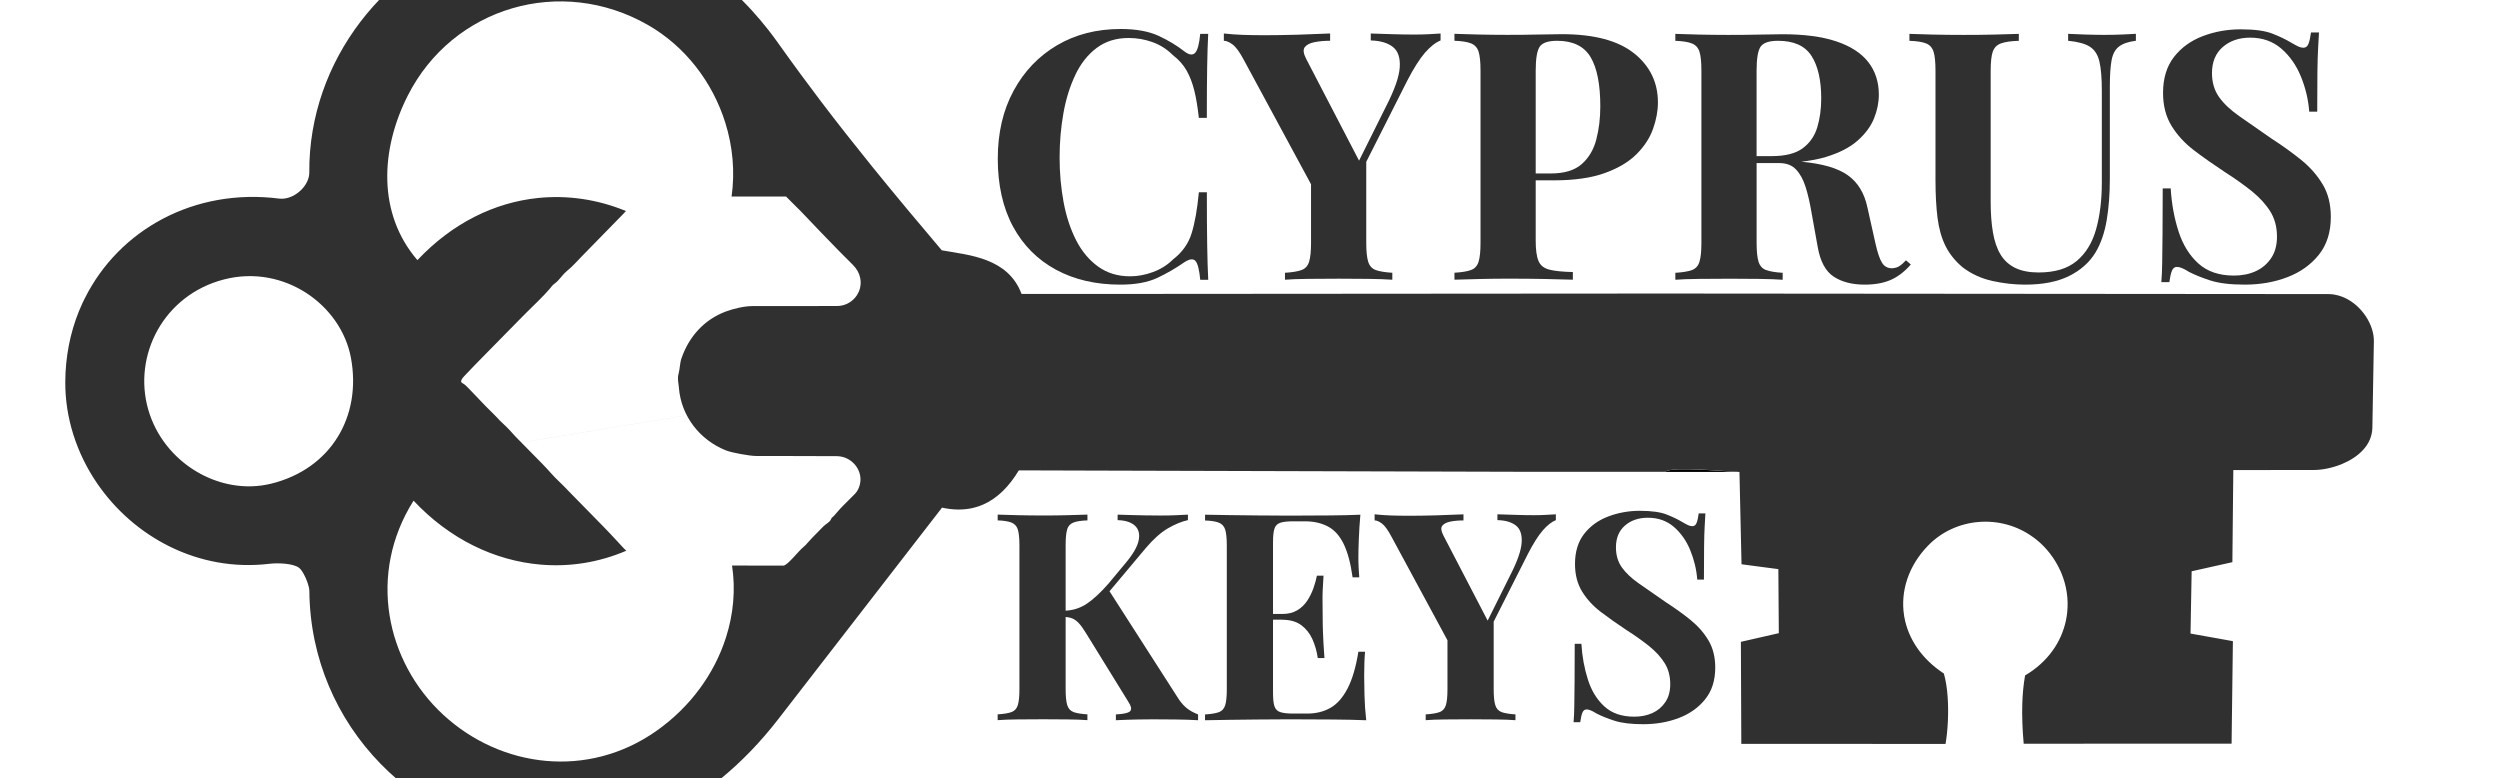
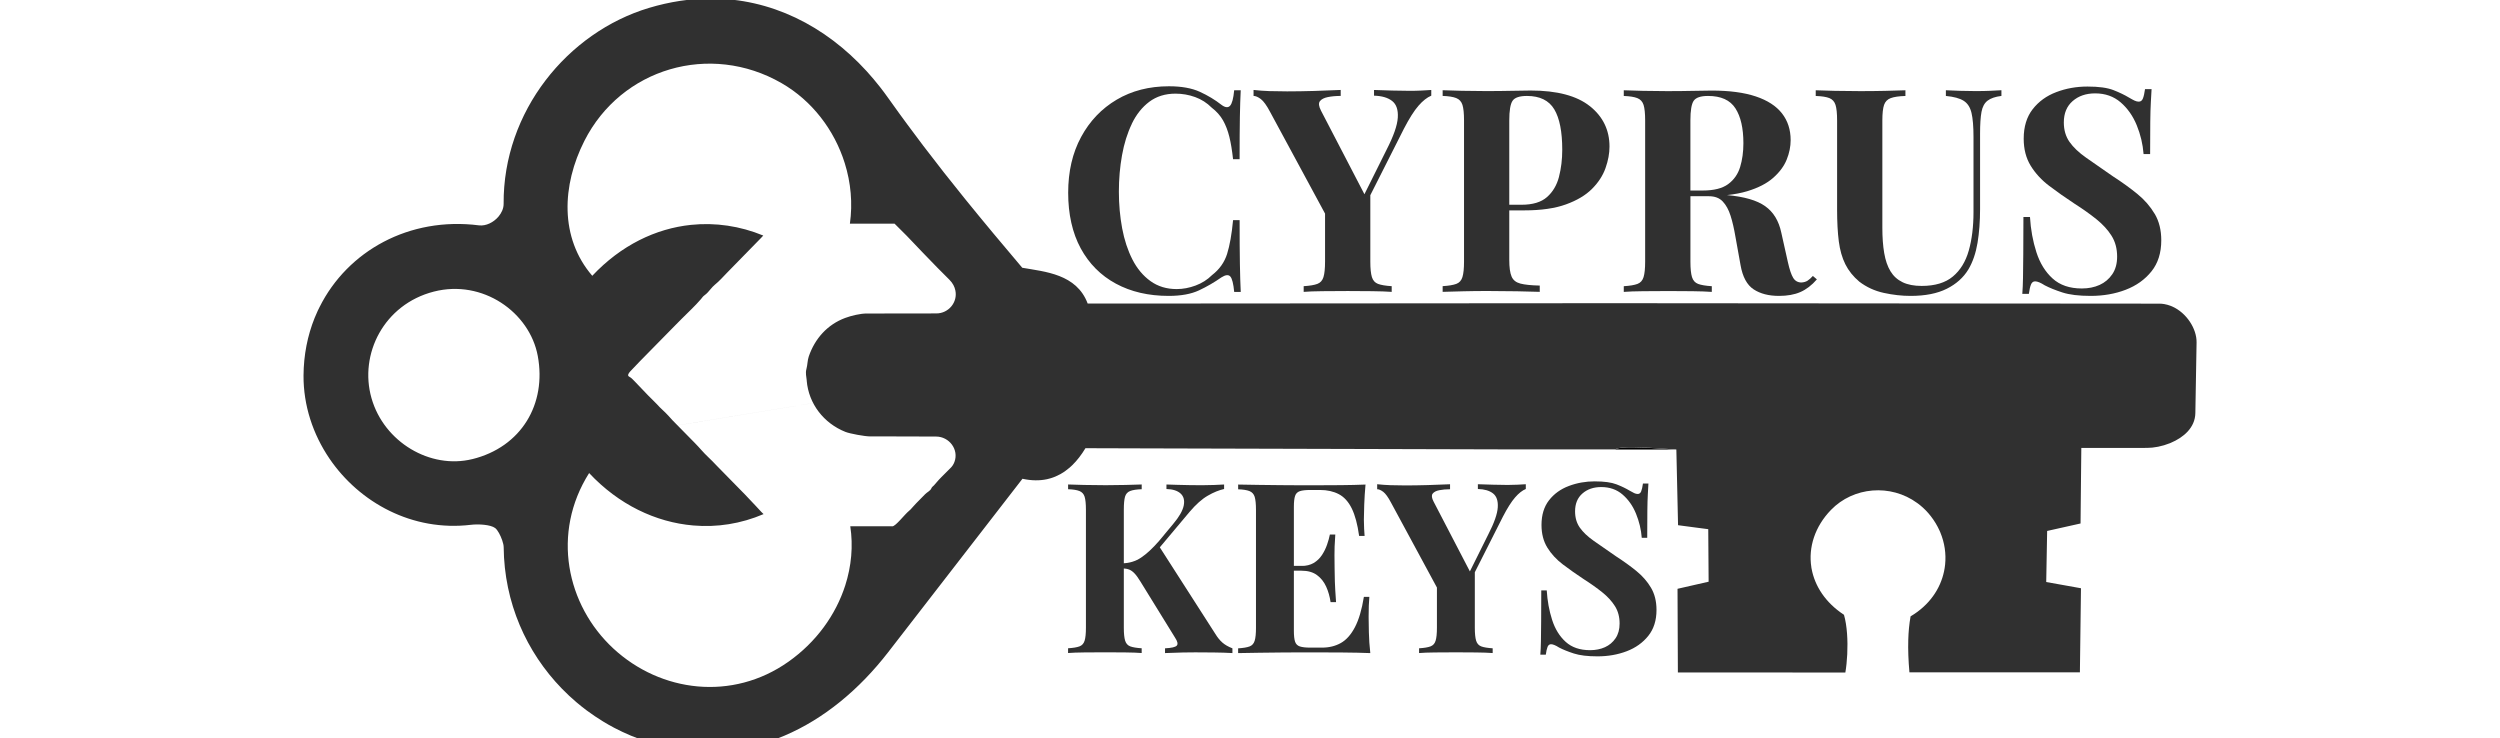
- <svg xmlns="http://www.w3.org/2000/svg" id="katman_1" data-name="katman 1" viewBox="100 375 820 255">
+ <svg xmlns="http://www.w3.org/2000/svg" id="katman_1" data-name="katman 1" viewBox="0 350 1000 295">
  <defs>
    <style>
      .cls-1 {
        fill: none;
      }

      .cls-2 {
        fill: #303030;
      }
    </style>
  </defs>
  <g>
    <path class="cls-2" d="M452.71,399.54c1.78-3.72,4.12-6.66,7.01-8.83,2.89-2.16,6.38-3.25,10.48-3.25,2.73,0,5.35.46,7.86,1.37,2.51.91,4.71,2.32,6.61,4.22,1.97,1.52,3.49,3.23,4.56,5.13,1.06,1.9,1.9,4.08,2.51,6.55.61,2.47,1.1,5.45,1.48,8.94h2.62c0-6.99.04-12.59.11-16.8.07-4.22.19-7.8.34-10.77h-2.62c-.3,3.27-.85,5.34-1.65,6.21-.8.87-1.96.74-3.47-.4-2.51-1.97-5.37-3.7-8.6-5.18-3.23-1.48-7.35-2.22-12.36-2.22-7.9,0-14.87,1.79-20.9,5.35-6.04,3.57-10.79,8.54-14.24,14.92-3.46,6.38-5.18,13.82-5.18,22.33s1.67,16.06,5.01,22.22c3.34,6.15,8.03,10.86,14.07,14.13,6.04,3.27,13.08,4.9,21.13,4.9,4.94,0,8.98-.74,12.13-2.22,3.15-1.48,6.13-3.21,8.94-5.18,1.67-1.06,2.87-1.18,3.59-.34.72.84,1.23,2.89,1.54,6.15h2.62c-.15-3.04-.27-6.78-.34-11.22-.08-4.44-.11-10.27-.11-17.49h-2.62c-.53,5.62-1.33,10.12-2.39,13.5-1.06,3.38-3.08,6.21-6.04,8.49-1.82,1.82-4.01,3.21-6.55,4.16-2.55.95-5.07,1.42-7.58,1.42-4.03,0-7.52-1.06-10.48-3.19-2.96-2.13-5.37-5.01-7.23-8.66-1.86-3.65-3.23-7.8-4.1-12.47-.87-4.67-1.31-9.55-1.31-14.64s.42-9.85,1.25-14.53c.83-4.67,2.14-8.87,3.93-12.59Z" />
    <path class="cls-2" d="M563.85,386.33c-2.36,0-4.67-.04-6.95-.11-2.28-.07-4.71-.15-7.29-.23v2.28c3.11.08,5.53.78,7.23,2.11,1.71,1.33,2.47,3.55,2.28,6.66-.19,3.12-1.69,7.4-4.5,12.87l-8.85,17.78-17.35-33.39c-.91-1.75-1.06-3.02-.46-3.82.61-.8,1.67-1.35,3.19-1.65,1.52-.3,3.23-.46,5.13-.46v-2.39c-3.19.15-6.72.28-10.6.4-3.87.11-7.48.17-10.82.17-2.58,0-4.96-.04-7.12-.11-2.16-.07-4.27-.23-6.32-.46v2.39c.83,0,1.8.42,2.91,1.25,1.1.84,2.34,2.55,3.7,5.13l21.99,40.69v19.24c0,2.73-.21,4.78-.63,6.15-.42,1.37-1.24,2.28-2.45,2.73-1.22.46-3.04.76-5.47.91v2.28c1.82-.15,4.33-.25,7.52-.28,3.19-.04,6.57-.06,10.14-.06,3.19,0,6.4.02,9.63.06,3.23.04,5.87.13,7.92.28v-2.28c-2.43-.15-4.25-.46-5.47-.91-1.22-.46-2.03-1.37-2.45-2.73-.42-1.37-.63-3.42-.63-6.15v-26.6l13.44-26.6c2.13-4.1,4.06-7.16,5.81-9.17,1.75-2.01,3.46-3.36,5.13-4.04v-2.28c-1.14.08-2.45.15-3.93.23-1.48.08-3.06.11-4.73.11Z" />
    <path class="cls-2" d="M635.96,392.48c-5.24-4.18-13.14-6.27-23.7-6.27-1.44,0-3.87.04-7.29.11-3.42.08-6.95.11-10.59.11-3.19,0-6.4-.04-9.63-.11-3.23-.07-5.79-.15-7.69-.23v2.28c2.35.08,4.16.36,5.41.85,1.25.49,2.09,1.41,2.51,2.73.42,1.33.63,3.4.63,6.21v56.51c0,2.73-.21,4.78-.63,6.15-.42,1.37-1.24,2.28-2.45,2.73-1.22.46-3.04.76-5.47.91v2.28c2.51-.07,5.31-.15,8.43-.23,3.11-.08,6.3-.11,9.57-.11,4.1,0,8.01.04,11.73.11,3.72.08,6.76.15,9.11.23v-2.51c-3.42-.08-6-.34-7.75-.8-1.75-.46-2.93-1.4-3.53-2.85-.61-1.44-.91-3.65-.91-6.61v-19.82h6.04c6.68,0,12.23-.8,16.63-2.39,4.4-1.59,7.88-3.66,10.42-6.21,2.54-2.54,4.35-5.32,5.41-8.32,1.06-3,1.59-5.87,1.59-8.6,0-6.61-2.62-12-7.86-16.18ZM623.6,420.73c-.87,3.34-2.47,6.04-4.79,8.09-2.32,2.05-5.72,3.08-10.2,3.08h-4.9v-33.72c0-3.95.44-6.57,1.31-7.86.87-1.29,2.79-1.94,5.75-1.94,5.16,0,8.81,1.79,10.94,5.35,2.13,3.57,3.19,8.96,3.19,16.18,0,3.87-.44,7.48-1.31,10.82Z" />
    <path class="cls-2" d="M723.05,462.26c-.65.42-1.46.67-2.45.74-1.44,0-2.55-.61-3.3-1.82-.76-1.21-1.48-3.34-2.16-6.38l-2.62-11.73c-.99-4.71-3.13-8.24-6.44-10.59-3.29-2.35-8.39-3.82-15.27-4.44,2.99-.33,5.69-.84,8.03-1.54,4.4-1.33,7.88-3.11,10.42-5.35,2.54-2.24,4.35-4.67,5.41-7.29,1.06-2.62,1.59-5.22,1.59-7.8,0-4.18-1.16-7.75-3.47-10.71-2.32-2.96-5.81-5.22-10.48-6.78-4.67-1.56-10.54-2.34-17.6-2.34-1.44,0-3.87.04-7.29.11-3.42.08-6.95.11-10.59.11-3.19,0-6.4-.04-9.63-.11-3.23-.07-5.79-.15-7.69-.23v2.28c2.35.08,4.16.36,5.41.85,1.25.49,2.09,1.41,2.51,2.73.42,1.33.63,3.4.63,6.21v56.51c0,2.73-.21,4.78-.63,6.15-.42,1.37-1.24,2.28-2.45,2.73-1.22.46-3.04.76-5.47.91v2.28c1.9-.15,4.46-.25,7.69-.28,3.23-.04,6.67-.06,10.31-.06,3.19,0,6.34.02,9.46.06,3.11.04,5.7.13,7.75.28v-2.28c-2.43-.15-4.25-.46-5.47-.91-1.21-.46-2.03-1.37-2.45-2.73-.42-1.37-.63-3.42-.63-6.15v-26.2h7.41c2.35,0,4.2.7,5.52,2.11,1.33,1.41,2.37,3.3,3.13,5.7.76,2.39,1.4,5.18,1.94,8.37l2.05,11.39c.83,4.71,2.58,7.94,5.24,9.68,2.66,1.75,6.04,2.62,10.14,2.62,3.34,0,6.19-.51,8.54-1.54,2.35-1.02,4.56-2.71,6.61-5.07l-1.6-1.37c-.76.84-1.46,1.46-2.11,1.88ZM677.48,390.32c.87-1.29,2.79-1.94,5.75-1.94,5.16,0,8.81,1.65,10.94,4.96,2.13,3.3,3.19,7.96,3.19,13.96,0,3.49-.44,6.66-1.31,9.51-.87,2.85-2.47,5.13-4.79,6.84-2.32,1.71-5.72,2.56-10.2,2.56h-4.9v-28.03c0-3.95.44-6.57,1.31-7.86Z" />
    <path class="cls-2" d="M790.66,386.44c-2.05,0-4.25-.04-6.61-.11-2.36-.07-4.25-.15-5.7-.23v2.28c3.19.3,5.56.95,7.12,1.94,1.56.99,2.6,2.6,3.13,4.84.53,2.24.8,5.45.8,9.63v30.08c0,5.77-.63,10.88-1.88,15.32-1.25,4.44-3.38,7.92-6.38,10.42-3,2.51-7.16,3.76-12.48,3.76-3.04,0-5.58-.49-7.63-1.48-2.05-.99-3.66-2.45-4.84-4.39-1.18-1.94-2.01-4.37-2.51-7.29-.5-2.92-.74-6.28-.74-10.08v-42.95c0-2.81.23-4.88.68-6.21.46-1.33,1.35-2.24,2.68-2.73,1.33-.49,3.28-.78,5.87-.85v-2.28c-2.13.08-4.8.15-8.03.23-3.23.08-6.59.11-10.08.11s-6.86-.04-10.08-.11c-3.23-.07-5.79-.15-7.69-.23v2.28c2.43.08,4.25.36,5.47.85,1.21.49,2.03,1.41,2.45,2.73.42,1.33.63,3.4.63,6.21v35.77c0,4.86.23,9.06.68,12.59.46,3.53,1.33,6.59,2.62,9.17,1.29,2.58,3.15,4.9,5.58,6.95,2.89,2.2,6.15,3.7,9.8,4.5,3.65.8,7.21,1.2,10.71,1.2,5.85,0,10.67-.95,14.47-2.85,3.8-1.9,6.68-4.48,8.66-7.75,1.75-2.96,2.96-6.49,3.65-10.6.68-4.1,1.02-8.62,1.02-13.56v-30.19c0-3.72.19-6.61.57-8.66.38-2.05,1.2-3.55,2.45-4.5,1.25-.95,3.09-1.58,5.52-1.88v-2.28c-1.22.08-2.72.15-4.5.23-1.79.08-3.59.11-5.41.11Z" />
    <path class="cls-2" d="M861.87,435.54c-1.75-2.96-4.06-5.62-6.95-7.98-2.89-2.35-6.15-4.71-9.8-7.06-4.18-2.89-7.73-5.35-10.65-7.41-2.92-2.05-5.15-4.16-6.66-6.32-1.52-2.16-2.28-4.77-2.28-7.8,0-3.65,1.18-6.49,3.53-8.54,2.35-2.05,5.35-3.08,9-3.08,4.03,0,7.42,1.2,10.2,3.59,2.77,2.39,4.92,5.45,6.44,9.17,1.52,3.72,2.43,7.56,2.73,11.51h2.62c0-5.32.02-9.61.06-12.87.04-3.26.11-5.9.23-7.92.11-2.01.21-3.74.29-5.18h-2.62c-.23,1.67-.51,2.92-.85,3.76-.34.84-.89,1.25-1.65,1.25-.53,0-1.08-.13-1.65-.4-.57-.27-1.31-.66-2.22-1.2-1.75-1.06-3.84-2.07-6.27-3.02-2.43-.95-5.89-1.42-10.37-1.42s-8.56.74-12.47,2.22c-3.91,1.48-7.06,3.76-9.46,6.84-2.39,3.08-3.59,7.01-3.59,11.79,0,4.18.93,7.79,2.79,10.82,1.86,3.04,4.35,5.74,7.46,8.09,3.11,2.36,6.46,4.71,10.03,7.06,3.34,2.13,6.28,4.22,8.83,6.27,2.54,2.05,4.56,4.25,6.04,6.61,1.48,2.36,2.22,5.13,2.22,8.32,0,2.81-.65,5.17-1.94,7.06-1.29,1.9-2.98,3.32-5.07,4.27-2.09.95-4.46,1.42-7.12,1.42-4.86,0-8.75-1.33-11.68-3.99-2.93-2.66-5.09-6.17-6.49-10.54-1.41-4.37-2.26-9.06-2.56-14.07h-2.62c0,6-.02,10.96-.06,14.87-.04,3.91-.08,7.08-.11,9.51-.04,2.43-.13,4.56-.28,6.38h2.62c.23-1.67.51-2.92.86-3.76.34-.83.89-1.25,1.65-1.25.91,0,2.2.53,3.87,1.6,1.9.99,4.25,1.94,7.06,2.85,2.81.91,6.57,1.37,11.28,1.37,5.09,0,9.76-.82,14.01-2.45,4.25-1.63,7.69-4.08,10.31-7.35,2.62-3.26,3.93-7.41,3.93-12.42,0-4.1-.87-7.63-2.62-10.59Z" />
  </g>
  <g>
    <path class="cls-2" d="M456.68,543.79v1.9c-2.03.06-3.57.3-4.62.71-1.05.41-1.73,1.18-2.05,2.29-.32,1.11-.48,2.84-.48,5.19v47.24c0,2.29.17,4,.52,5.14.35,1.14,1.03,1.9,2.05,2.29,1.01.38,2.54.63,4.57.76v1.9c-1.71-.13-3.87-.21-6.48-.24-2.6-.03-5.24-.05-7.91-.05-3.05,0-5.92.02-8.62.05-2.7.03-4.84.11-6.43.24v-1.9c2.03-.13,3.56-.38,4.57-.76,1.01-.38,1.7-1.14,2.05-2.29.35-1.14.52-2.86.52-5.14v-47.24c0-2.35-.18-4.08-.52-5.19-.35-1.11-1.05-1.87-2.09-2.29-1.05-.41-2.56-.65-4.52-.71v-1.9c1.59.06,3.73.13,6.43.19,2.7.06,5.57.1,8.62.1,2.67,0,5.3-.03,7.91-.1,2.6-.06,4.76-.13,6.48-.19ZM489.64,543.79v1.81c-2.03.45-4.21,1.33-6.52,2.67-2.32,1.33-4.75,3.49-7.29,6.48l-17.91,21.34,5.52-7.91,22.67,35.34c.89,1.46,1.84,2.64,2.86,3.52,1.02.89,2.35,1.65,4,2.29v1.9c-2.22-.13-4.7-.21-7.43-.24-2.73-.03-5.21-.05-7.43-.05-1.33,0-2.95.02-4.86.05-1.91.03-4.32.11-7.24.24v-1.9c2.6-.13,4.17-.49,4.71-1.1.54-.6.3-1.67-.71-3.19l-13.81-22.38c-.89-1.46-1.68-2.56-2.38-3.29-.7-.73-1.4-1.24-2.1-1.52-.7-.29-1.62-.46-2.76-.52v-2c2.79-.06,5.29-.82,7.48-2.29,2.19-1.46,4.59-3.68,7.19-6.67l5.62-6.76c2.41-2.86,3.82-5.32,4.24-7.38.41-2.06,0-3.67-1.24-4.81-1.24-1.14-3.13-1.75-5.67-1.81v-1.81c1.59.06,3.1.11,4.52.14,1.43.03,2.92.06,4.48.1,1.55.03,3.25.05,5.1.05s3.51-.03,5-.1c1.49-.06,2.81-.13,3.95-.19Z" />
    <path class="cls-2" d="M546.21,543.79c-.25,2.79-.43,5.49-.52,8.1-.1,2.6-.14,4.6-.14,6,0,1.27.03,2.48.1,3.62.06,1.14.13,2.1.19,2.86h-2.19c-.64-4.63-1.62-8.3-2.95-11-1.33-2.7-3.06-4.6-5.19-5.71-2.13-1.11-4.62-1.67-7.48-1.67h-3.91c-1.84,0-3.24.16-4.19.48-.95.32-1.59.95-1.9,1.91-.32.95-.48,2.41-.48,4.38v49.53c0,1.97.16,3.43.48,4.38.32.95.95,1.59,1.9,1.9.95.32,2.35.48,4.19.48h4.67c2.86,0,5.38-.62,7.57-1.86,2.19-1.24,4.06-3.35,5.62-6.33,1.56-2.98,2.75-7.02,3.57-12.1h2.19c-.19,2.03-.29,4.7-.29,8,0,1.46.03,3.52.1,6.19.06,2.67.25,5.43.57,8.29-3.24-.13-6.89-.21-10.95-.24-4.06-.03-7.68-.05-10.86-.05h-6.1c-2.48,0-5.14.02-8,.05-2.86.03-5.75.06-8.67.1-2.92.03-5.68.08-8.29.14v-1.9c2.03-.13,3.56-.38,4.57-.76,1.01-.38,1.7-1.14,2.05-2.29.35-1.14.52-2.86.52-5.14v-47.24c0-2.35-.18-4.08-.52-5.19-.35-1.11-1.05-1.87-2.09-2.29-1.05-.41-2.56-.65-4.52-.71v-1.9c2.6.06,5.37.11,8.29.14,2.92.03,5.81.06,8.67.1,2.86.03,5.52.05,8,.05h6.1c2.92,0,6.24-.02,9.95-.05,3.71-.03,7.03-.11,9.95-.24ZM531.36,576.36v1.9h-16.67v-1.9h16.67ZM534.12,563.79c-.25,3.62-.37,6.38-.33,8.29.03,1.9.05,3.65.05,5.24s.03,3.33.1,5.24c.06,1.9.22,4.67.48,8.29h-2.19c-.32-2.22-.9-4.29-1.76-6.19-.86-1.9-2.08-3.44-3.67-4.62-1.59-1.17-3.65-1.76-6.19-1.76v-1.9c1.9,0,3.52-.4,4.86-1.19,1.33-.79,2.43-1.84,3.29-3.14.86-1.3,1.54-2.68,2.05-4.14.51-1.46.89-2.82,1.14-4.1h2.19Z" />
    <path class="cls-2" d="M610.32,543.69v1.91c-1.4.57-2.83,1.7-4.29,3.38-1.46,1.68-3.08,4.24-4.86,7.67l-18,35.62h-4.48l-22.29-41.24c-1.14-2.16-2.18-3.59-3.1-4.29-.92-.7-1.73-1.05-2.43-1.05v-2c1.71.19,3.48.32,5.29.38,1.81.06,3.79.1,5.95.1,2.79,0,5.81-.05,9.05-.14s6.19-.21,8.86-.33v2c-1.59,0-3.02.13-4.29.38-1.27.25-2.16.71-2.67,1.38-.51.67-.38,1.73.38,3.19l15.05,28.95-2.95,3.81,9.81-19.72c2.35-4.57,3.6-8.16,3.76-10.76.16-2.6-.48-4.46-1.91-5.57-1.43-1.11-3.44-1.7-6.05-1.76v-1.91c2.16.06,4.19.13,6.1.19,1.91.06,3.84.1,5.81.1,1.4,0,2.71-.03,3.95-.1,1.24-.06,2.33-.13,3.29-.19ZM589.93,577.22v23.91c0,2.29.17,4,.52,5.14s1.03,1.9,2.05,2.29c1.01.38,2.54.63,4.57.76v1.9c-1.71-.13-3.92-.21-6.62-.24-2.7-.03-5.38-.05-8.05-.05-2.99,0-5.81.02-8.48.05-2.67.03-4.76.11-6.29.24v-1.9c2.03-.13,3.56-.38,4.57-.76,1.02-.38,1.7-1.14,2.05-2.29s.52-2.86.52-5.14v-19.52l8.29,5.91,6.86-10.29Z" />
    <path class="cls-2" d="M637.94,542.55c3.75,0,6.63.4,8.67,1.19,2.03.79,3.78,1.64,5.24,2.52.76.45,1.38.78,1.86,1,.48.22.94.33,1.38.33.63,0,1.1-.35,1.38-1.05.29-.7.52-1.75.71-3.14h2.19c-.06,1.21-.14,2.65-.24,4.33-.1,1.68-.16,3.89-.19,6.62-.03,2.73-.05,6.32-.05,10.76h-2.19c-.25-3.3-1.02-6.51-2.29-9.62-1.27-3.11-3.06-5.67-5.38-7.67-2.32-2-5.16-3-8.53-3-3.05,0-5.56.86-7.52,2.57-1.97,1.71-2.95,4.1-2.95,7.14,0,2.54.63,4.71,1.9,6.52,1.27,1.81,3.13,3.57,5.57,5.29,2.44,1.71,5.41,3.78,8.91,6.19,3.05,1.97,5.78,3.94,8.19,5.91,2.41,1.97,4.35,4.19,5.81,6.67,1.46,2.48,2.19,5.43,2.19,8.86,0,4.19-1.1,7.65-3.29,10.38-2.19,2.73-5.06,4.78-8.62,6.14-3.56,1.36-7.46,2.05-11.71,2.05-3.94,0-7.08-.38-9.43-1.14-2.35-.76-4.32-1.55-5.9-2.38-1.4-.89-2.48-1.33-3.24-1.33-.63,0-1.09.35-1.38,1.05-.29.7-.52,1.75-.71,3.14h-2.19c.13-1.52.21-3.3.24-5.33.03-2.03.06-4.68.09-7.95.03-3.27.05-7.41.05-12.43h2.19c.25,4.19.97,8.11,2.14,11.76,1.17,3.65,2.98,6.59,5.43,8.81,2.44,2.22,5.7,3.33,9.76,3.33,2.22,0,4.21-.4,5.95-1.19,1.75-.79,3.16-1.98,4.24-3.57,1.08-1.59,1.62-3.55,1.62-5.9,0-2.67-.62-4.98-1.86-6.95-1.24-1.97-2.92-3.81-5.05-5.52-2.13-1.71-4.59-3.46-7.38-5.24-2.99-1.97-5.78-3.94-8.38-5.91-2.6-1.97-4.68-4.22-6.24-6.76-1.56-2.54-2.33-5.56-2.33-9.05,0-4,1-7.29,3-9.86,2-2.57,4.63-4.48,7.91-5.72,3.27-1.24,6.75-1.86,10.43-1.86Z" />
  </g>
  <path class="cls-1" d="M323.5,492.58c2.44-7.15,7.47-12.77,14.58-15.41,2.43-.9,5.98-1.76,8.61-1.76h7.09s20.76-.05,20.76-.05c4.86,0,8.61-4.46,7.6-9.21-.32-1.48-1-2.88-2.39-4.28l-4.75-4.76-5.98-6.17-3.65-3.83-2.72-2.84-4.82-4.81h-17.87c1.15-8.18.37-16.44-2.05-24.18-4.14-13.3-13.1-25.03-25.31-32.05-28.56-16.42-64.11-5.97-78.84,23.1-8.96,17.68-10,38.71,3.15,53.98,11.55-12.27,25.42-18.9,39.47-20.37,9.79-1.02,19.67.45,28.93,4.27-.39.43-.71.78-.94,1.01l-13.49,13.8c-1.67,1.7-3.1,3.37-4.95,4.87-.63.51-1.16,1.13-1.68,1.74-.75.89-1.46,1.78-2.41,2.44-.69.47-.94.96-1.47,1.58-2.37,2.77-5.03,5.17-7.62,7.79l-2.52,2.54-14.26,14.51-3.77,3.95c-.45.47-1.48,1.69-.6,2.17.9.48,1.4,1,2.15,1.8l5.49,5.74c.86.9,3.15,3.1,3.54,3.54,1.42,1.63,3.04,2.89,4.48,4.49l1.82,2,8.85,9c1.85,1.86,3.42,3.84,5.32,5.62.58.53,1.12,1.07,1.65,1.61.63.66,1.27,1.32,1.93,2l11.15,11.37c1.55,1.59,2.99,3.13,4.46,4.72l2.13,2.3c.29.31.56.56.86.83-9.06,3.87-18.63,5.36-28.1,4.55-15.1-1.28-29.9-8.39-41.68-20.97-15.14,23.97-9.09,52.81,9.71,70.2,18.94,17.5,47.56,21.13,70,5.28,11.13-7.85,18.95-18.75,22.74-30.54,2.47-7.71,3.21-15.79,2.01-23.66l16.85.02c1.3,0,4.88-4.73,6.63-6.16.48-.4.79-.71,1.21-1.21.18-.21.37-.41.55-.61,1.48-1.68,3.12-3.18,4.67-4.83.78-.83,2.12-1.36,2.53-2.38.28-.66.6-.68,1.06-1.21l.97-1.13c.62-.73,1.28-1.43,1.95-2.11l3.43-3.43c.89-.8,1.46-1.7,1.82-2.68,1.84-4.93-2.09-10.13-7.34-10.15l-20.61-.05h-5.88c-1.99-.01-7.92-1.07-9.8-1.82-8.63-3.44-14.71-11.23-15.47-20.53-.14-1.61-.59-2.93-.13-4.64.46-1.66.39-3.39.94-5.01Z" />
  <path class="cls-1" d="M173.49,466.64c-19.87,5.12-29.93,24.94-24.89,42.62,5.02,17.62,23.53,28.5,40.3,24.38,19.68-4.84,29.78-22.06,26.21-41.28-3.25-17.46-22.04-30.78-41.62-25.73Z" />
  <path class="cls-2" d="M614.45,471.3l-161.43.12h-17.95s0,0,0,0c-4.42-11.84-17.08-12.72-26.17-14.32-7.64-9.01-15.31-18.18-22.87-27.51-5.67-7.01-11.28-14.12-16.74-21.31-2.19-2.88-4.35-5.78-6.49-8.69-1.07-1.45-2.14-2.91-3.2-4.37-1.42-1.94-2.83-3.9-4.21-5.86-1.08-1.54-2.21-3.05-3.35-4.51-1.73-2.2-3.51-4.32-5.35-6.34-16.69-18.29-38.41-29.19-62.62-29.1-7.92.03-16.1,1.24-24.47,3.75-32.58,9.78-58.41,41.42-58.15,78.39.01,1.82-.81,3.62-2.07,5.11-1.96,2.3-5.01,3.83-7.8,3.48-27.84-3.54-52.52,10.2-63.75,32.68-.24.47-.48.94-.71,1.43-.15.31-.28.63-.41.94-.3.67-.6,1.33-.87,2.01-2.82,7.02-4.38,14.78-4.43,23.03-.06,12,3.79,23.49,10.33,33.14,12.06,17.76,33.31,29.32,56.55,26.56,3.07-.37,7.93-.1,9.77,1.29,1.01.76,2.14,2.92,2.82,4.9.36,1.05.59,2.04.59,2.75.2,22.19,9.11,42.01,23.28,56.58,1.84,1.9,3.79,3.72,5.8,5.43,1.35,1.14,2.73,2.24,4.14,3.3,2.13,1.58,4.33,3.06,6.59,4.44.76.46,1.52.91,2.29,1.35.71.4,1.43.79,2.15,1.17,4.35,2.28,8.91,4.19,13.63,5.68.79.25,1.59.48,2.38.71,36.99,10.46,70.52-6.9,93.51-36.61l53.23-68.75h.01s.49-.66.49-.66c.05.01.07.01.12.02h.01c3.48.75,6.71.79,9.71.15.47-.1.93-.22,1.38-.36,1.37-.4,2.68-.96,3.95-1.66.41-.23.83-.48,1.24-.75.21-.14.4-.28.61-.41.61-.43,1.2-.9,1.78-1.39.2-.16.39-.33.58-.52.2-.17.38-.36.58-.54,1.89-1.84,3.64-4.1,5.25-6.77l22.93.07,146.5.41h42.43c.23-.14.52-.28.89-.39,2.36-.71,7.96-.67,23,.39.21.02.4.03.61.05l.45,20.03.23,10.24,7.93,1.05,4.15.54.05,7.07.1,13.94-12.44,2.84.14,33.46,66.99.03c.37-2.14.63-4.68.76-7.35.26-5.41-.05-11.36-1.31-15.74-7.43-4.88-11.7-11.52-12.96-18.48-.02-.1-.05-.21-.07-.32-.01-.07-.01-.15-.02-.23-1.25-7.95,1.42-16.29,7.85-22.92,8.96-9.26,23.88-10.53,34.5-2.76.13.08.24.18.36.26.28.21.54.41.81.63,1.53,1.24,2.96,2.69,4.25,4.35,1.42,1.82,2.58,3.76,3.49,5.77.08.18.16.36.24.54.02.06.05.12.07.17,1.74,4.17,2.39,8.61,1.93,12.95-.74,7.1-4.41,13.94-11.07,18.85-.86.63-1.77,1.24-2.74,1.81-.54,3.07-.83,6.13-.92,9.37-.06,2.01-.05,4.1.03,6.28.08,2.13.22,4.37.43,6.75l61.37-.02h6.82l.05-3.99.38-29.63-5.05-.91-8.85-1.58.37-20.43,7.95-1.78,5.41-1.21.18-18.08.13-12.13,26.31-.02c2.72,0,6.04-.63,9.16-1.89.05-.02.09-.03.14-.06.06-.02.1-.05.16-.07,2.57-1.08,4.98-2.59,6.78-4.55,1.83-1.99,3.01-4.44,3.06-7.35l.49-28.25c.1-5.45-3.97-11.84-9.76-14.4-.2-.09-.4-.17-.61-.25-.83-.31-1.68-.56-2.55-.71-.67-.12-1.33-.17-2.03-.17l-217.21-.18M625.7,461.8,188.9,533.65c-16.77,4.12-35.28-6.77-40.3-24.38-5.04-17.69,5.02-37.5,24.89-42.62,19.59-5.05,38.38,8.27,41.62,25.73,3.57,19.22-6.54,36.43-26.21,41.28ZM322.68,502.22c.76,9.3,6.84,17.09,15.47,20.53,1.89.75,7.81,1.81,9.8,1.81h5.88s20.61.06,20.61.06c5.26.02,9.18,5.22,7.34,10.15-.36.98-.93,1.88-1.82,2.68l-3.43,3.43c-.68.68-1.32,1.38-1.94,2.11l-.98,1.13c-.46.53-.78.55-1.06,1.21-.41,1.02-1.75,1.55-2.53,2.38-1.55,1.66-3.19,3.15-4.67,4.83-.18.2-.37.4-.55.61-.41.49-.72.81-1.21,1.21-1.75,1.43-5.33,6.16-6.63,6.16l-16.85-.02c1.2,7.87.46,15.95-2.01,23.66-3.79,11.8-11.61,22.69-22.74,30.54-22.44,15.85-51.06,12.22-70-5.28-18.8-17.39-24.86-46.23-9.71-70.2,11.78,12.58,26.58,19.69,41.68,20.97,9.47.82,19.05-.68,28.1-4.55-.3-.26-.58-.52-.86-.83l-2.13-2.3c-1.47-1.59-2.91-3.13-4.46-4.72l-11.15-11.37c-.67-.68-1.3-1.35-1.93-2-.53-.54-1.07-1.08-1.65-1.61-1.9-1.77-3.46-3.75-5.32-5.62l-8.85-9-1.82-2c-1.44-1.6-3.06-2.85-4.48-4.49-.39-.45-2.68-2.65-3.54-3.54l-5.49-5.74c-.75-.79-1.25-1.31-2.15-1.8-.89-.48.15-1.7.6-2.17l3.77-3.95,14.26-14.51,2.52-2.54c2.59-2.62,5.25-5.02,7.62-7.79.53-.62.78-1.1,1.47-1.58.94-.66,1.66-1.55,2.41-2.44.52-.61,1.05-1.23,1.68-1.74,1.85-1.5,3.28-3.16,4.95-4.87l13.49-13.8c.23-.23.55-.59.94-1.01-9.26-3.82-19.14-5.29-28.93-4.27-14.05,1.47-27.92,8.1-39.47,20.37-13.15-15.27-12.12-36.31-3.15-53.98,14.73-29.07,50.28-39.52,78.84-23.1,12.21,7.02,21.16,18.75,25.31,32.05,2.42,7.73,3.2,16,2.05,24.18h17.87l4.82,4.81,2.72,2.84,3.65,3.83,5.98,6.17,4.75,4.76c1.39,1.39,2.08,2.8,2.39,4.28,1.01,4.75-2.74,9.21-7.59,9.21l-20.76.03h-7.09c-2.62.01-6.18.87-8.61,1.77-7.11,2.64-12.14,8.26-14.58,15.41-.55,1.61-.48,3.35-.94,5.01-.46,1.7-.01,3.03.13,4.64Z" />
  <path d="M646.92,529.4c-.37.11-.66.25-.89.4h23.9c-15.04-1.06-20.65-1.11-23.01-.4Z" />
</svg>
